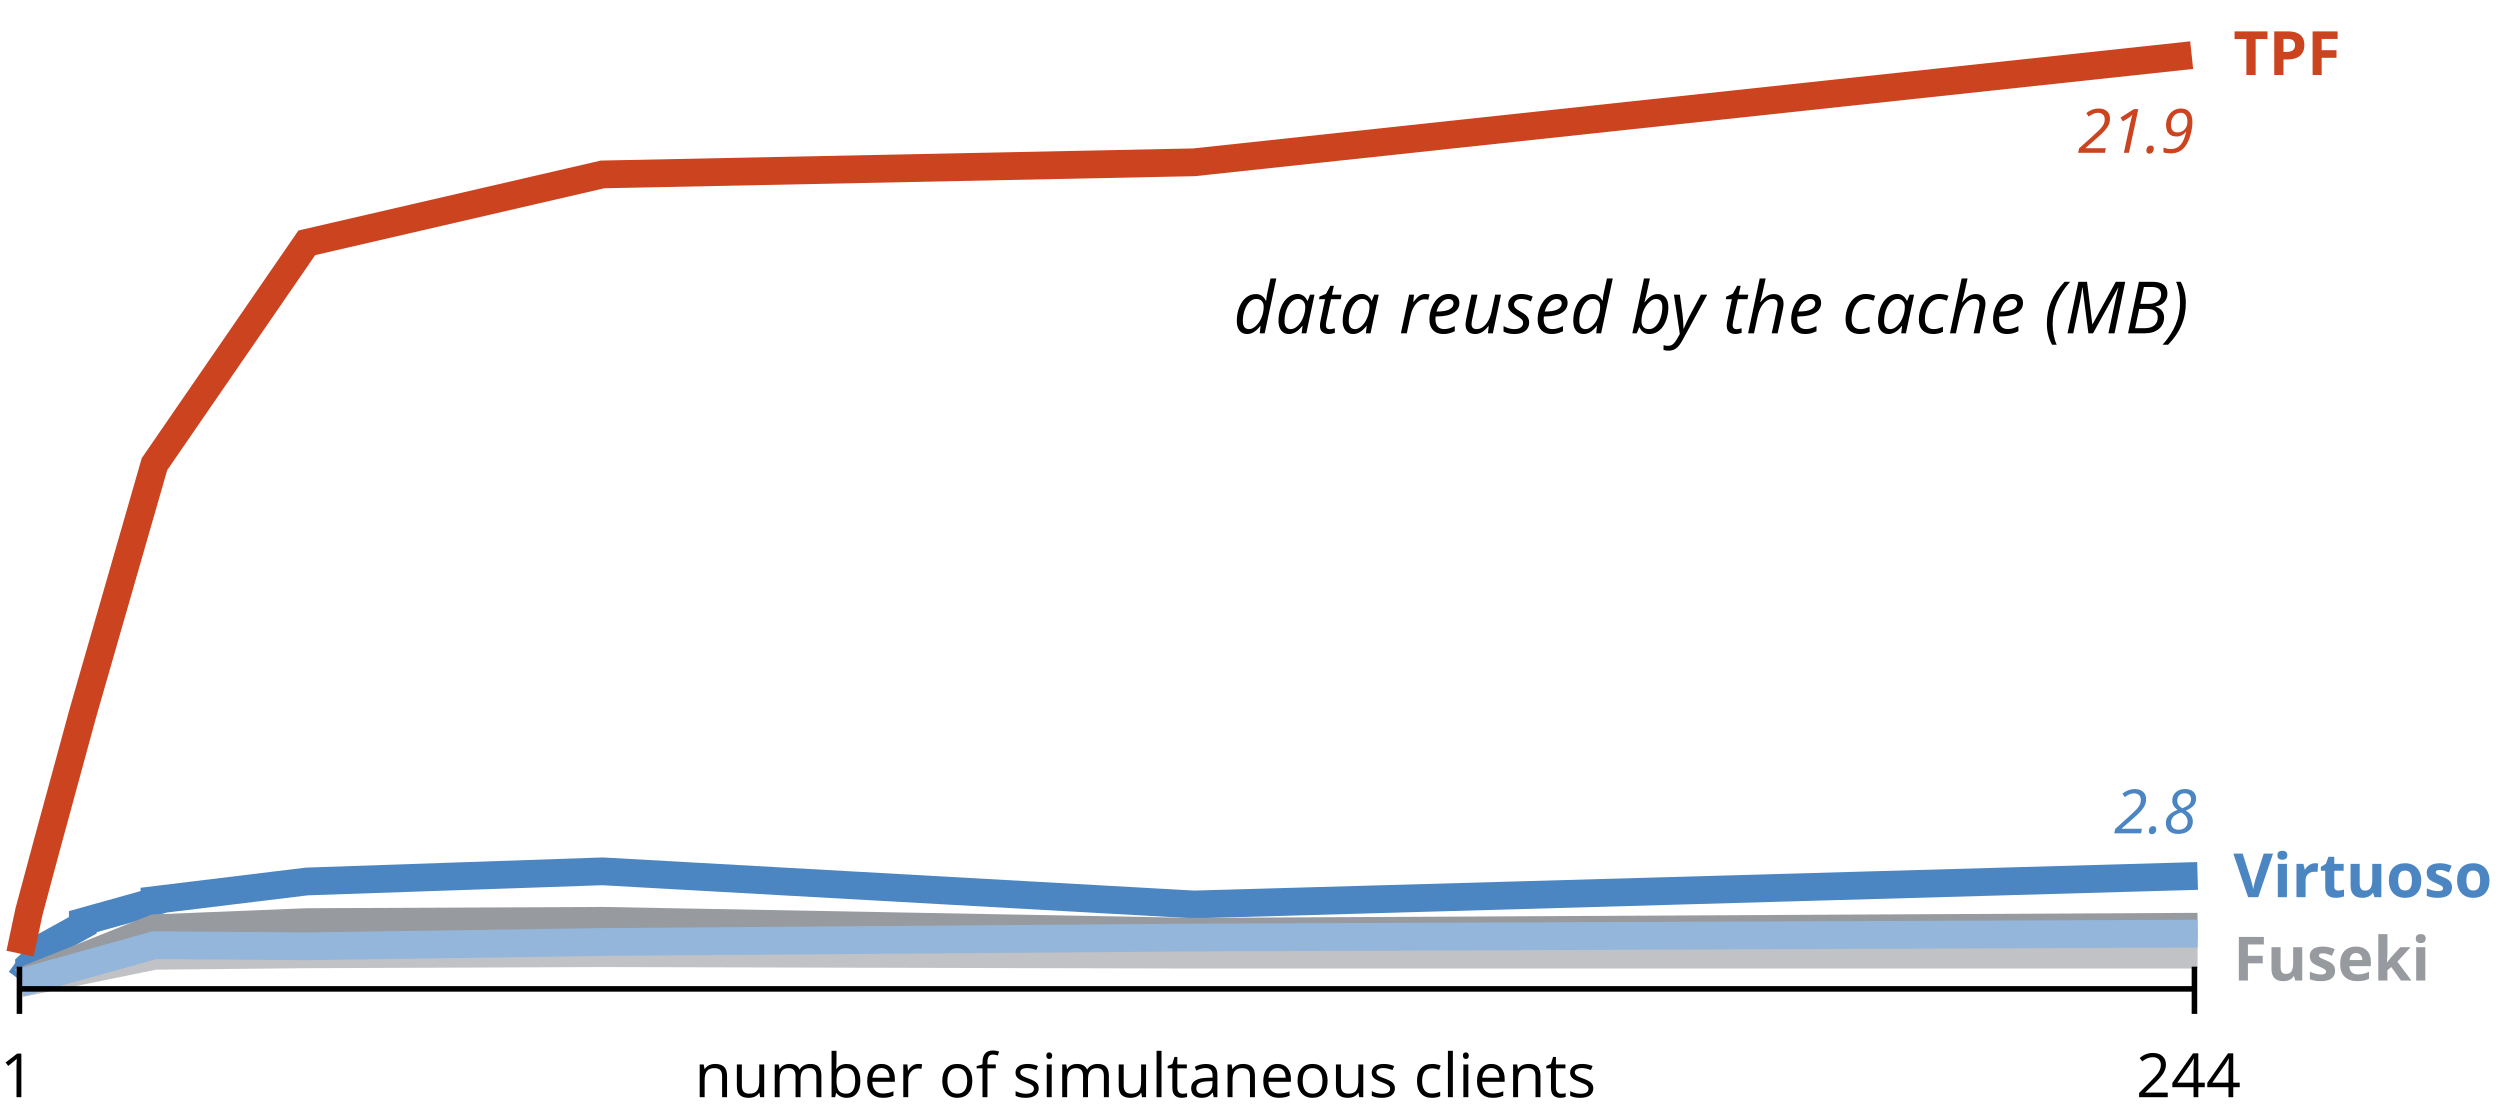
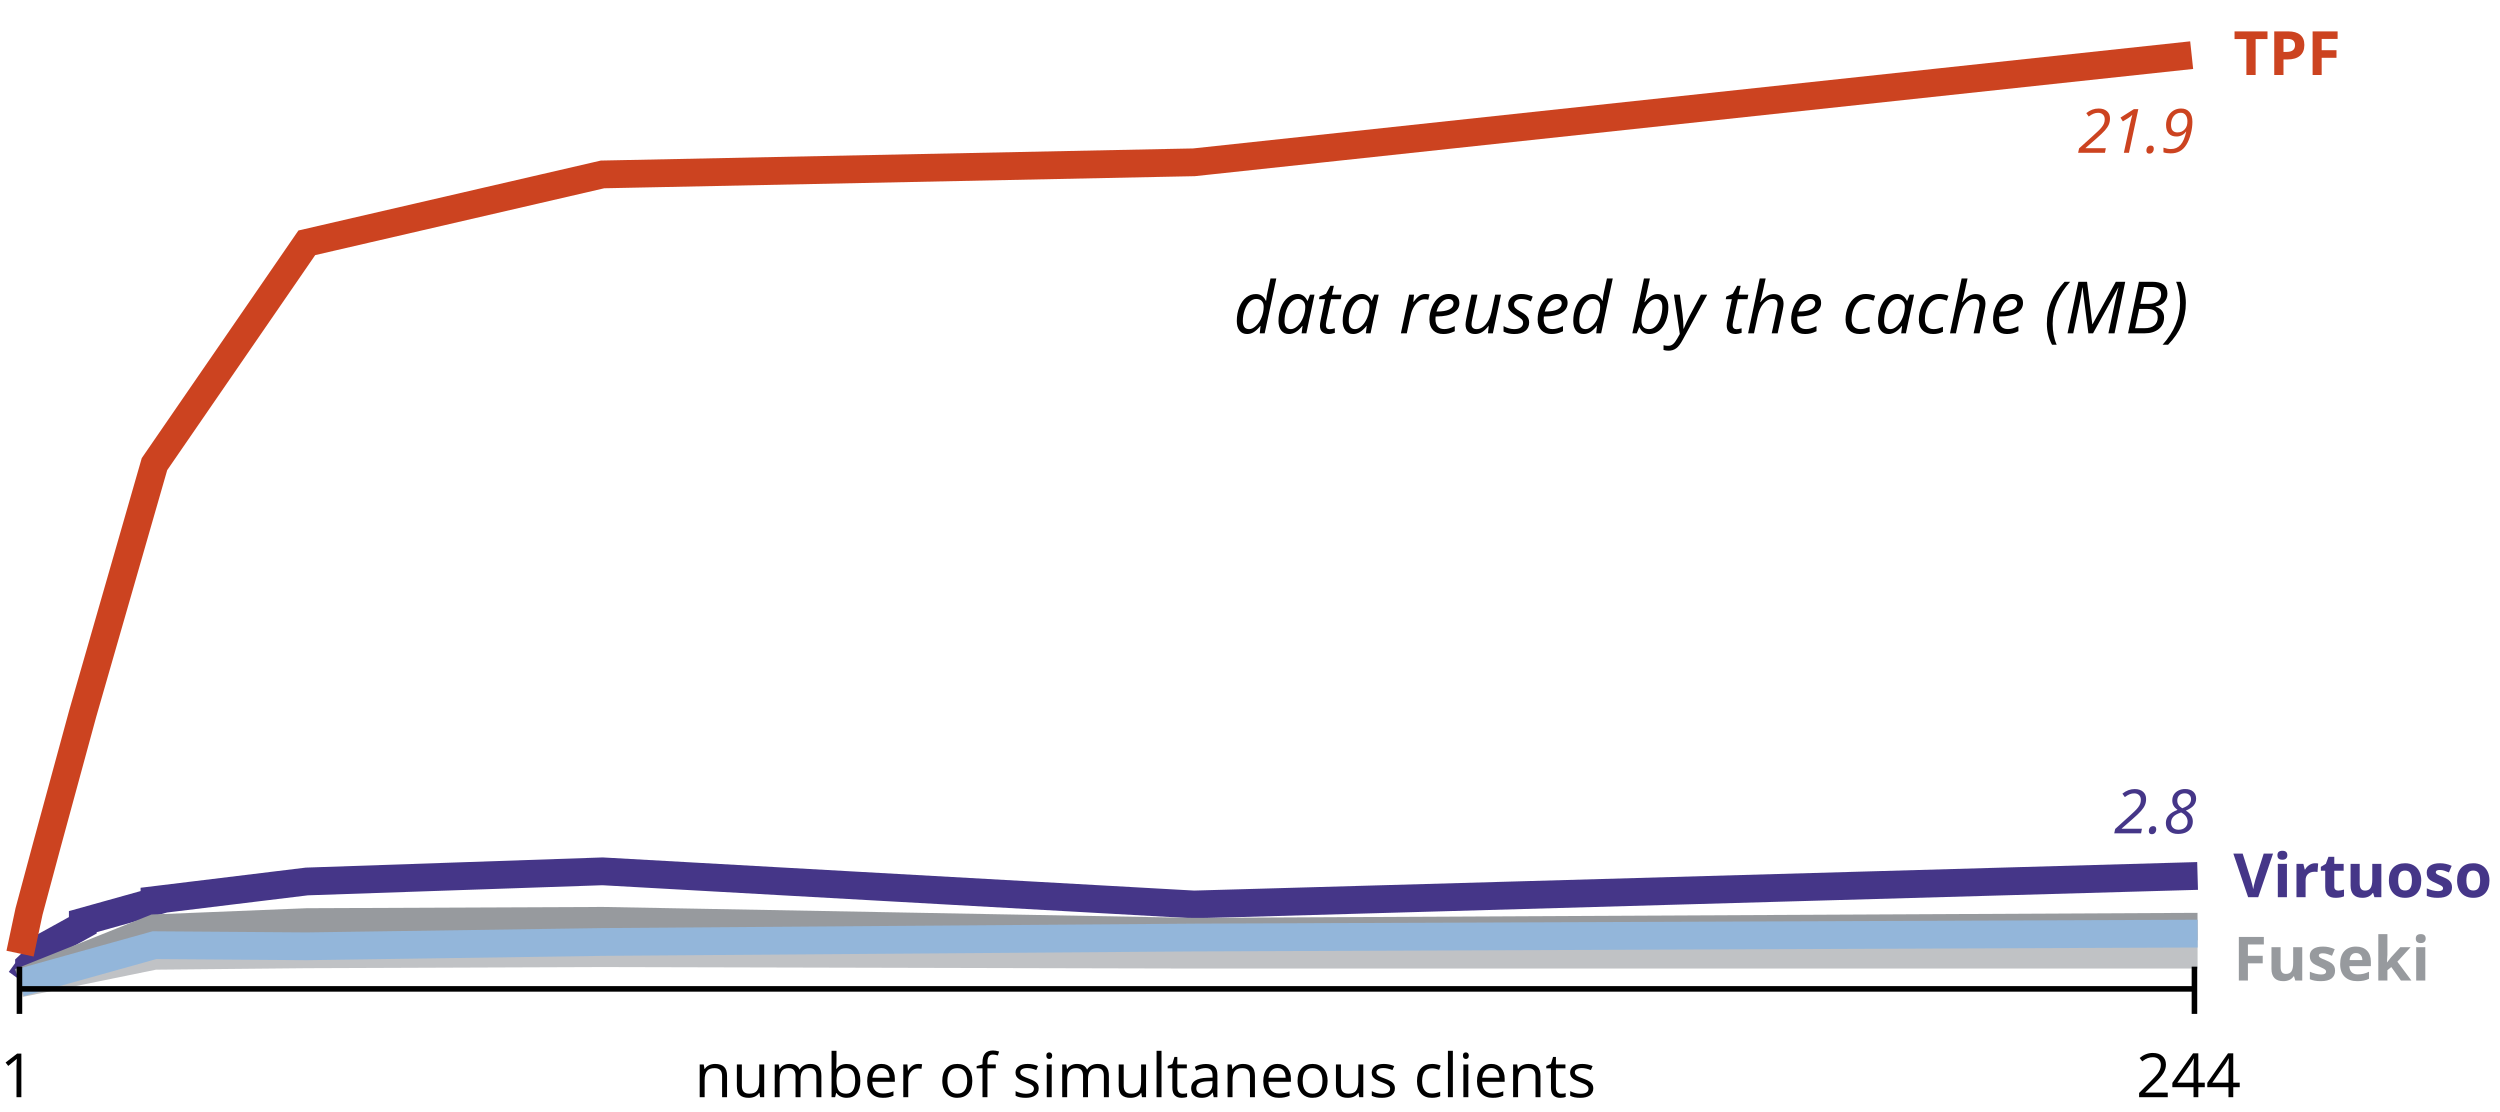
<svg xmlns="http://www.w3.org/2000/svg" version="1.1" width="900" height="400">
  <style>
@font-face{
 font-family: 'Open Sans';
 src: url(../../_shared/fonts/OpenSans.woff) format('woff')
}
@font-face{
 font-style: italic;
 font-family: 'Open Sans';
 src: url(../../_shared/fonts/OpenSans.Italic.woff) format('woff')
}
@font-face{
 font-weight: 700;
 font-family: 'Open Sans';
 src: url(../../_shared/fonts/OpenSans.Bold.woff) format('woff')
}

polyline {
  fill: none;
  stroke-width: 10px;
}
line {
  fill: none;
  stroke: black;
  stroke-width: 2px;
}

text   { font: 22px 'Open Sans'; }
.label { font-weight: bold; }
.title { font-size: 26px; }
#values text { font-style: italic; }
</style>
-   <polyline stroke="#4B86C2" points="7.22,352.81 10.45,348.35 10.45,347.55 16.9,341.4 16.9,340.22 29.81,333.1 29.81,331.79 55.61,324.58 55.61,324.02 110.45,317.33 216.91,313.68 429.82,325.61 791.13,315.34" />
+   <polyline stroke="#453688" points="7.22,352.81 10.45,348.35 10.45,347.55 16.9,341.4 16.9,340.22 29.81,333.1 29.81,331.79 55.61,324.58 55.61,324.02 110.45,317.33 216.91,313.68 429.82,325.61 791.13,315.34" />
  <polyline stroke="#C0C2C5" points="7.22,353.98 55.61,344.09 110.45,343.55 216.91,343.14 429.82,343.68 791.13,343.67" />
  <polyline stroke="#979A9E" points="7.22,353.54 55.61,334.18 110.45,331.96 216.91,331.5 429.82,335.44 791.13,333.62" />
  <polyline stroke="#CC4320" points="7.22,343.31 10.45,328.13 16.9,304.15 29.81,256.77 55.61,167.09 110.45,87.41 216.91,62.79 429.82,58.43 789,19.85" />
  <polyline stroke="#93B6DA" points="7.22,353.77 55.61,340.26 110.45,340.67 216.91,339.11 429.82,337.51 791.13,336.1" />
  <text x="804" y="27" fill="#CC4320" class="label">TPF</text>
-   <text x="804" y="323" fill="#4B86C2" class="label">Virtuoso</text>
+   <text x="804" y="323" fill="#453688" class="label">Virtuoso</text>
  <text x="804" y="353" fill="#979A9E" class="label">Fuseki</text>
  <g id="values">
    <text x="444" y="120" class="title">data reused by the cache (MB)</text>
    <text x="748" y="55" fill="#CC4320">21.9</text>
-     <text x="761" y="300" fill="#4B86C2">2.8</text>
+     <text x="761" y="300" fill="#453688">2.8</text>
  </g>
  <line x1="7" y1="356" x2="790" y2="356" />
  <line x1="7" y1="348" x2="7" y2="365" />
  <line x1="790" y1="348" x2="790" y2="365" />
  <text x="0" y="395">1</text>
  <text x="769" y="395">244</text>
  <text x="250" y="395">number of simultaneous clients</text>
</svg>
